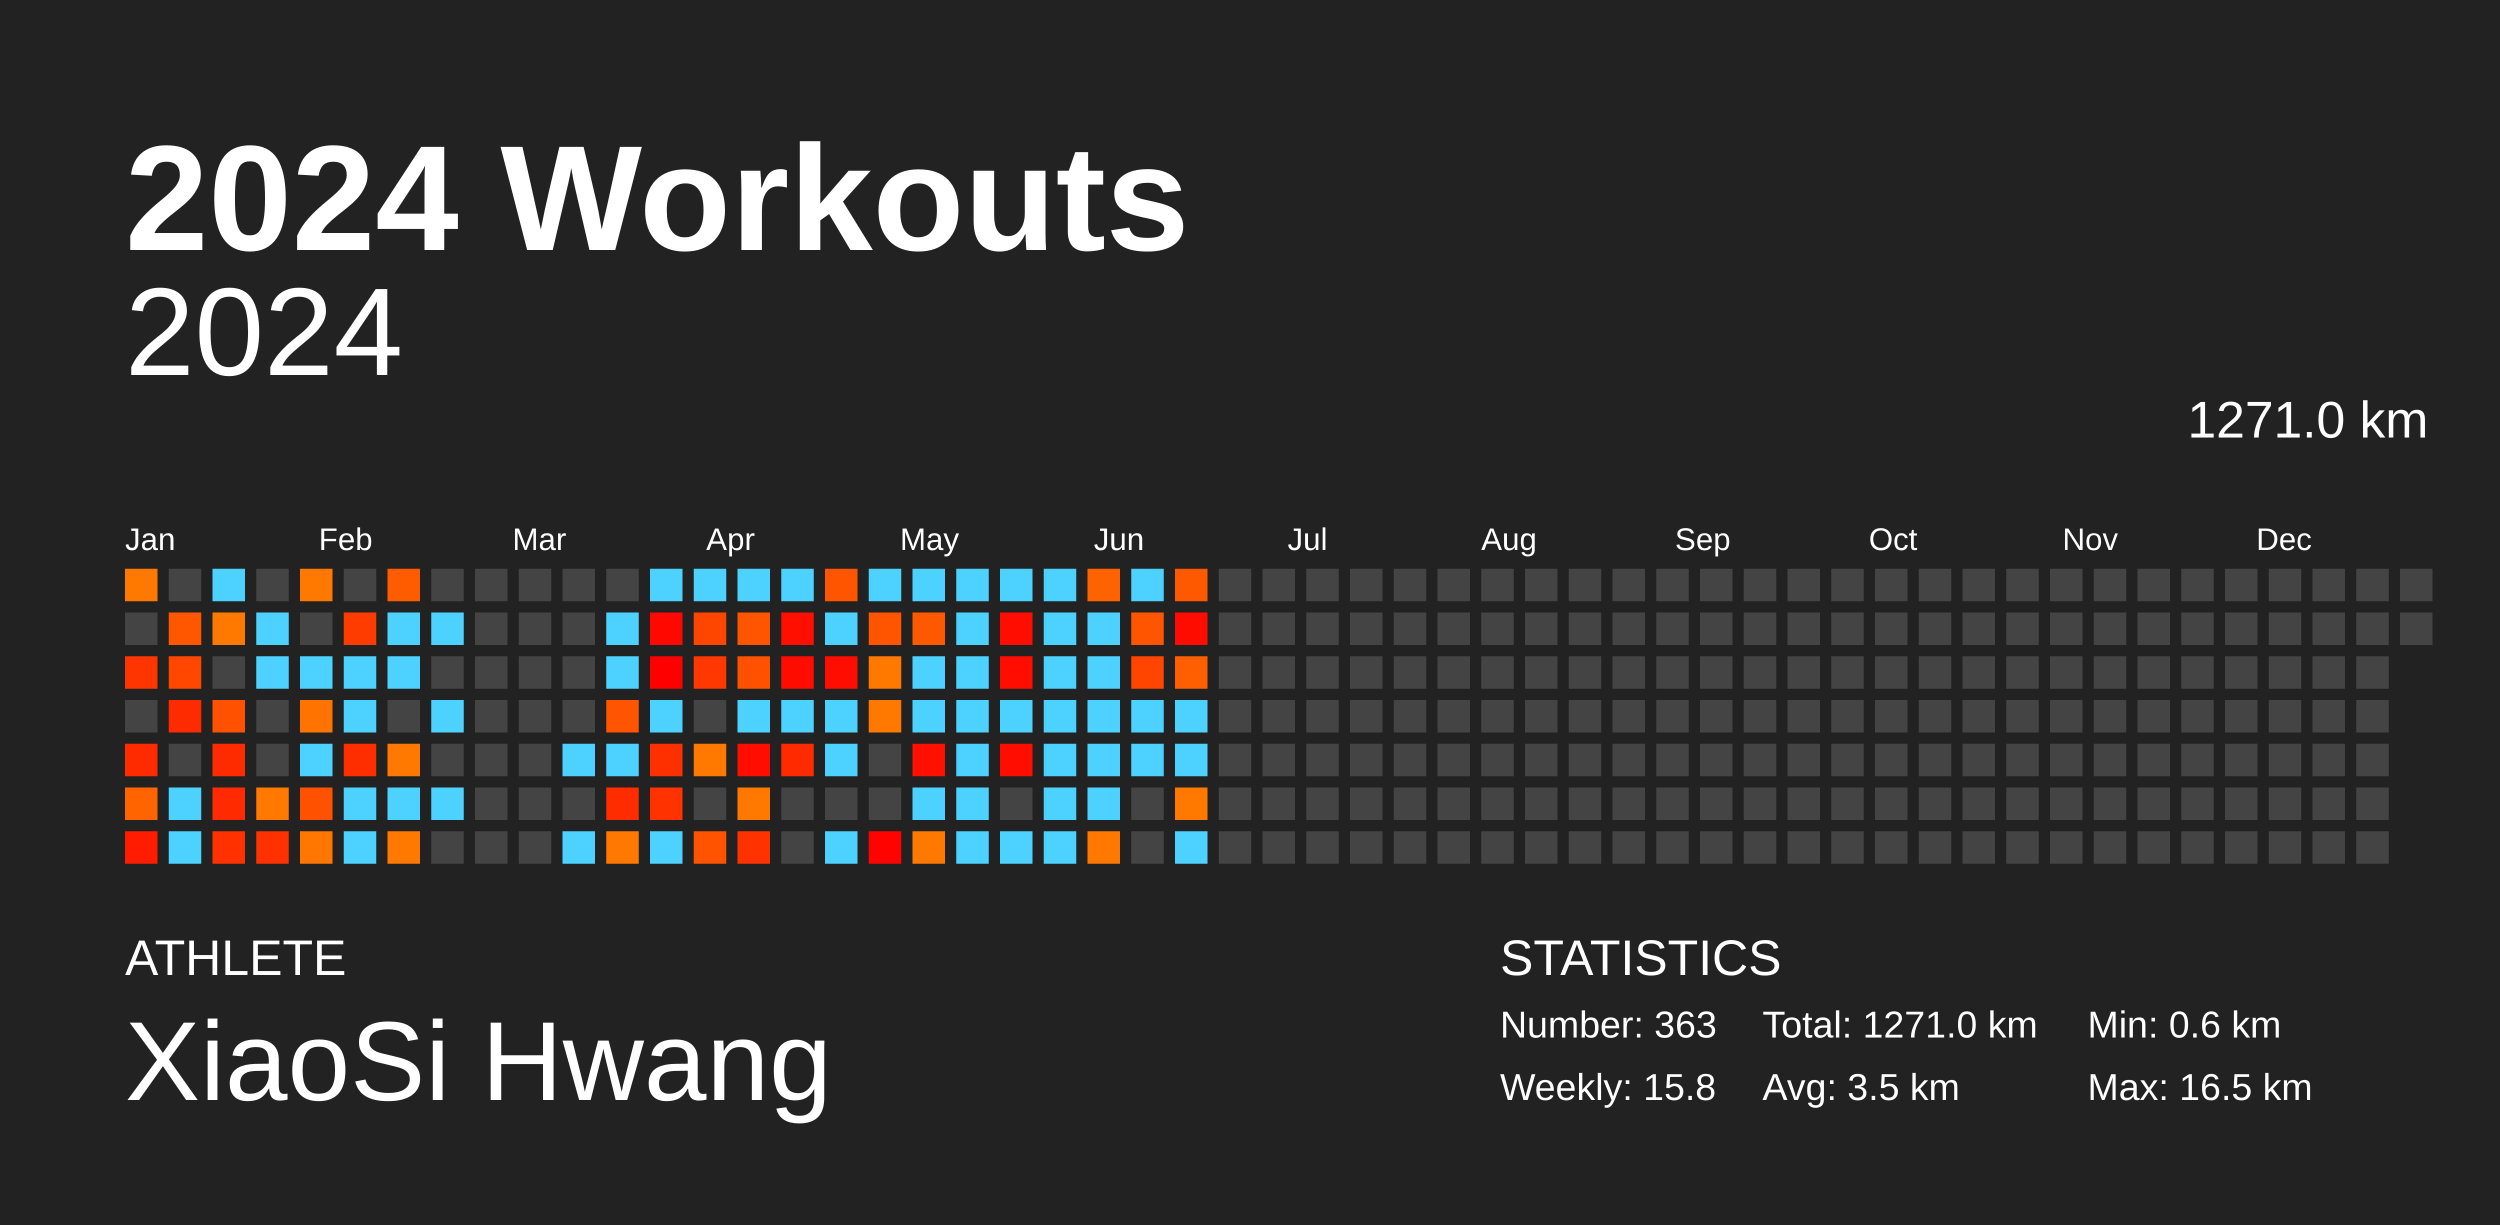
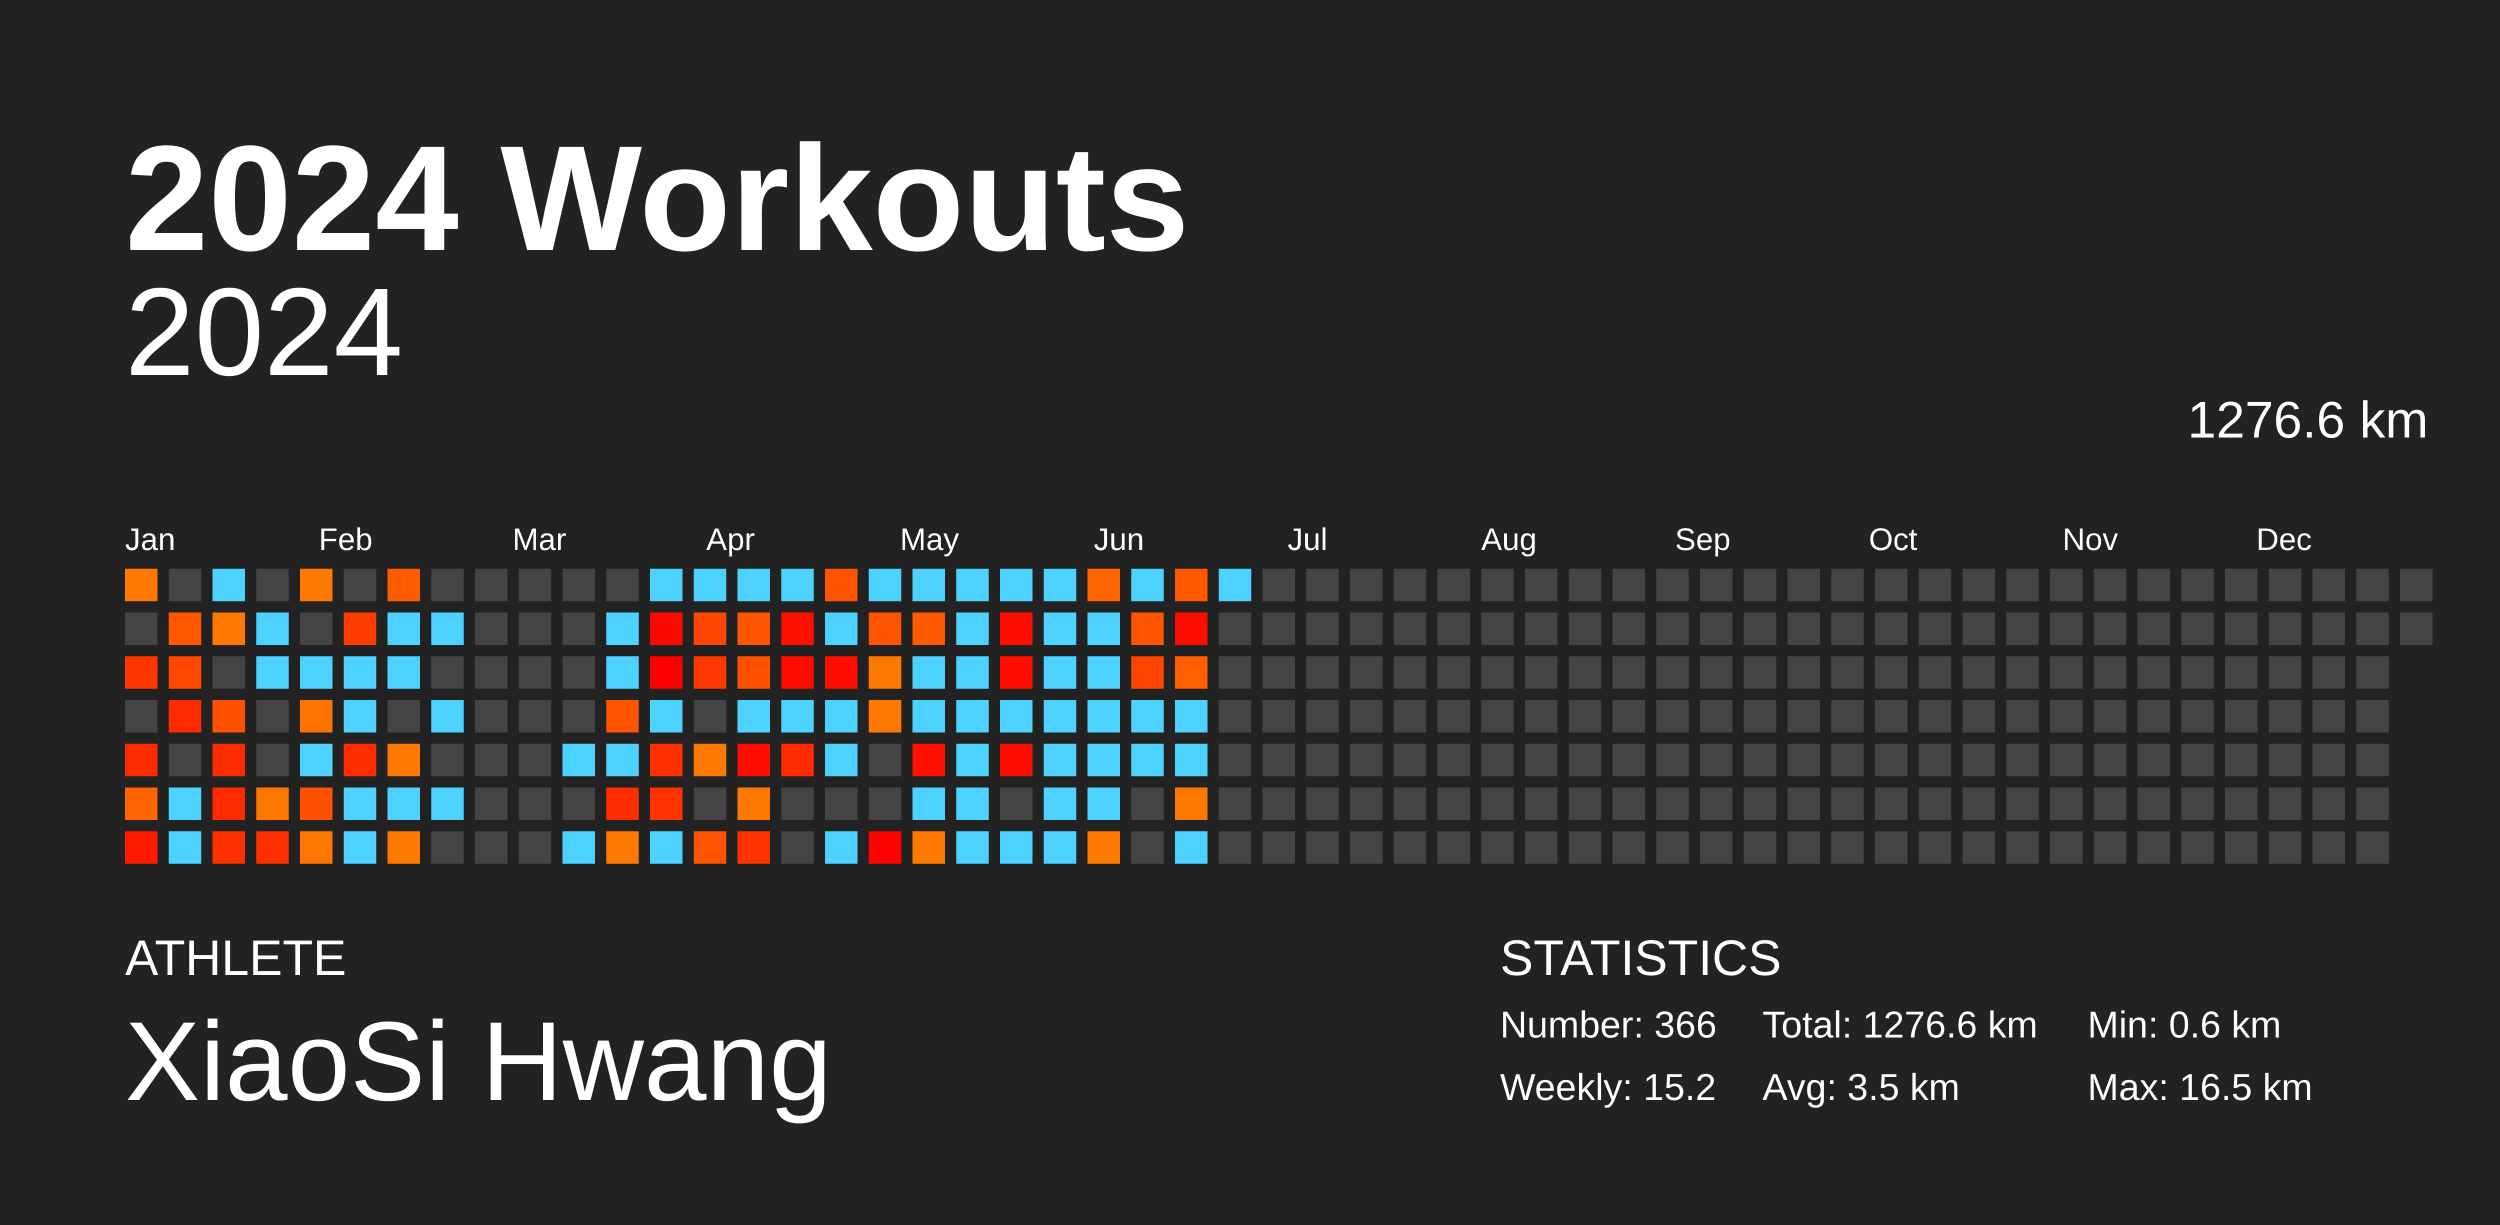
<svg xmlns="http://www.w3.org/2000/svg" baseProfile="full" height="98mm" version="1.1" viewBox="0,0,200,98" width="200mm">
  <defs />
  <rect fill="#222222" height="98" width="200" x="0" y="0" />
  <text fill="#FFFFFF" style="font-size:12px; font-family:Arial; font-weight:bold;" x="10" y="20">2024 Workouts</text>
  <text fill="#FFFFFF" style="font-size:4px; font-family:Arial" x="10" y="78">ATHLETE</text>
  <text fill="#FFFFFF" style="font-size:9px; font-family:Arial" x="10" y="88">XiaoSi Hwang</text>
  <text fill="#FFFFFF" style="font-size:4px; font-family:Arial" x="120" y="78">STATISTICS</text>
-   <text fill="#FFFFFF" style="font-size:3px; font-family:Arial" x="120" y="83">Number: 363</text>
-   <text fill="#FFFFFF" style="font-size:3px; font-family:Arial" x="120" y="88">Weekly: 15.8</text>
-   <text fill="#FFFFFF" style="font-size:3px; font-family:Arial" x="141" y="83">Total: 1271.0 km</text>
+   <text fill="#FFFFFF" style="font-size:3px; font-family:Arial" x="120" y="83">Number: 366</text>
+   <text fill="#FFFFFF" style="font-size:3px; font-family:Arial" x="120" y="88">Weekly: 15.2</text>
+   <text fill="#FFFFFF" style="font-size:3px; font-family:Arial" x="141" y="83">Total: 1276.6 km</text>
  <text fill="#FFFFFF" style="font-size:3px; font-family:Arial" x="141" y="88">Avg: 3.5 km</text>
  <text fill="#FFFFFF" style="font-size:3px; font-family:Arial" x="167" y="83">Min: 0.6 km</text>
  <text fill="#FFFFFF" style="font-size:3px; font-family:Arial" x="167" y="88">Max: 16.5 km</text>
  <text alignment-baseline="hanging" fill="#FFFFFF" style="font-size:10.0px; font-family:Arial;" x="10" y="30">2024</text>
-   <text alignment-baseline="hanging" fill="#FFFFFF" style="font-size:4.125px; font-family:Arial;" x="175" y="35">1271.0 km</text>
+   <text alignment-baseline="hanging" fill="#FFFFFF" style="font-size:4.125px; font-family:Arial;" x="175" y="35">1276.6 km</text>
  <text fill="#FFFFFF" style="font-size:2.5px; font-family:Arial" x="10.0" y="44">Jan</text>
  <text fill="#FFFFFF" style="font-size:2.5px; font-family:Arial" x="25.5" y="44">Feb</text>
  <text fill="#FFFFFF" style="font-size:2.5px; font-family:Arial" x="41.0" y="44">Mar</text>
  <text fill="#FFFFFF" style="font-size:2.5px; font-family:Arial" x="56.5" y="44">Apr</text>
  <text fill="#FFFFFF" style="font-size:2.5px; font-family:Arial" x="72.0" y="44">May</text>
  <text fill="#FFFFFF" style="font-size:2.5px; font-family:Arial" x="87.5" y="44">Jun</text>
  <text fill="#FFFFFF" style="font-size:2.5px; font-family:Arial" x="103.0" y="44">Jul</text>
  <text fill="#FFFFFF" style="font-size:2.5px; font-family:Arial" x="118.5" y="44">Aug</text>
  <text fill="#FFFFFF" style="font-size:2.5px; font-family:Arial" x="134.0" y="44">Sep</text>
  <text fill="#FFFFFF" style="font-size:2.5px; font-family:Arial" x="149.5" y="44">Oct</text>
  <text fill="#FFFFFF" style="font-size:2.5px; font-family:Arial" x="165.0" y="44">Nov</text>
  <text fill="#FFFFFF" style="font-size:2.5px; font-family:Arial" x="180.5" y="44">Dec</text>
  <rect fill="#ff7900" height="2.6" width="2.6" x="10.0" y="45.5" />
  <rect fill="#444444" height="2.6" width="2.6" x="10.0" y="49.0" />
  <rect fill="#ff3500" height="2.6" width="2.6" x="10.0" y="52.5" />
  <rect fill="#444444" height="2.6" width="2.6" x="10.0" y="56.0" />
  <rect fill="#ff2b00" height="2.6" width="2.6" x="10.0" y="59.5" />
  <rect fill="#ff6400" height="2.6" width="2.6" x="10.0" y="63.0" />
  <rect fill="#ff1c00" height="2.6" width="2.6" x="10.0" y="66.5" />
  <rect fill="#444444" height="2.6" width="2.6" x="13.5" y="45.5" />
  <rect fill="#ff5600" height="2.6" width="2.6" x="13.5" y="49.0" />
  <rect fill="#ff4700" height="2.6" width="2.6" x="13.5" y="52.5" />
  <rect fill="#ff2b00" height="2.6" width="2.6" x="13.5" y="56.0" />
  <rect fill="#444444" height="2.6" width="2.6" x="13.5" y="59.5" />
  <rect fill="#4dd2ff" height="2.6" width="2.6" x="13.5" y="63.0" />
  <rect fill="#4dd2ff" height="2.6" width="2.6" x="13.5" y="66.5" />
  <rect fill="#4dd2ff" height="2.6" width="2.6" x="17.0" y="45.5" />
  <rect fill="#ff7900" height="2.6" width="2.6" x="17.0" y="49.0" />
  <rect fill="#444444" height="2.6" width="2.6" x="17.0" y="52.5" />
  <rect fill="#ff5100" height="2.6" width="2.6" x="17.0" y="56.0" />
  <rect fill="#ff2b00" height="2.6" width="2.6" x="17.0" y="59.5" />
  <rect fill="#ff2a00" height="2.6" width="2.6" x="17.0" y="63.0" />
  <rect fill="#ff3100" height="2.6" width="2.6" x="17.0" y="66.5" />
  <rect fill="#444444" height="2.6" width="2.6" x="20.5" y="45.5" />
  <rect fill="#4dd2ff" height="2.6" width="2.6" x="20.5" y="49.0" />
  <rect fill="#4dd2ff" height="2.6" width="2.6" x="20.5" y="52.5" />
  <rect fill="#444444" height="2.6" width="2.6" x="20.5" y="56.0" />
  <rect fill="#444444" height="2.6" width="2.6" x="20.5" y="59.5" />
  <rect fill="#ff7800" height="2.6" width="2.6" x="20.5" y="63.0" />
  <rect fill="#ff3100" height="2.6" width="2.6" x="20.5" y="66.5" />
  <rect fill="#ff7900" height="2.6" width="2.6" x="24.0" y="45.5" />
  <rect fill="#444444" height="2.6" width="2.6" x="24.0" y="49.0" />
  <rect fill="#4dd2ff" height="2.6" width="2.6" x="24.0" y="52.5" />
  <rect fill="#ff7300" height="2.6" width="2.6" x="24.0" y="56.0" />
  <rect fill="#4dd2ff" height="2.6" width="2.6" x="24.0" y="59.5" />
  <rect fill="#ff5100" height="2.6" width="2.6" x="24.0" y="63.0" />
  <rect fill="#ff7700" height="2.6" width="2.6" x="24.0" y="66.5" />
  <rect fill="#444444" height="2.6" width="2.6" x="27.5" y="45.5" />
  <rect fill="#ff3c00" height="2.6" width="2.6" x="27.5" y="49.0" />
  <rect fill="#4dd2ff" height="2.6" width="2.6" x="27.5" y="52.5" />
  <rect fill="#4dd2ff" height="2.6" width="2.6" x="27.5" y="56.0" />
  <rect fill="#ff2e00" height="2.6" width="2.6" x="27.5" y="59.5" />
  <rect fill="#4dd2ff" height="2.6" width="2.6" x="27.5" y="63.0" />
  <rect fill="#4dd2ff" height="2.6" width="2.6" x="27.5" y="66.5" />
  <rect fill="#ff5c00" height="2.6" width="2.6" x="31.0" y="45.5" />
  <rect fill="#4dd2ff" height="2.6" width="2.6" x="31.0" y="49.0" />
  <rect fill="#4dd2ff" height="2.6" width="2.6" x="31.0" y="52.5" />
  <rect fill="#444444" height="2.6" width="2.6" x="31.0" y="56.0" />
  <rect fill="#ff7900" height="2.6" width="2.6" x="31.0" y="59.5" />
  <rect fill="#4dd2ff" height="2.6" width="2.6" x="31.0" y="63.0" />
  <rect fill="#ff7900" height="2.6" width="2.6" x="31.0" y="66.5" />
  <rect fill="#444444" height="2.6" width="2.6" x="34.5" y="45.5" />
  <rect fill="#4dd2ff" height="2.6" width="2.6" x="34.5" y="49.0" />
  <rect fill="#444444" height="2.6" width="2.6" x="34.5" y="52.5" />
  <rect fill="#4dd2ff" height="2.6" width="2.6" x="34.5" y="56.0" />
  <rect fill="#444444" height="2.6" width="2.6" x="34.5" y="59.5" />
  <rect fill="#4dd2ff" height="2.6" width="2.6" x="34.5" y="63.0" />
  <rect fill="#444444" height="2.6" width="2.6" x="34.5" y="66.5" />
  <rect fill="#444444" height="2.6" width="2.6" x="38.0" y="45.5" />
  <rect fill="#444444" height="2.6" width="2.6" x="38.0" y="49.0" />
  <rect fill="#444444" height="2.6" width="2.6" x="38.0" y="52.5" />
  <rect fill="#444444" height="2.6" width="2.6" x="38.0" y="56.0" />
  <rect fill="#444444" height="2.6" width="2.6" x="38.0" y="59.5" />
  <rect fill="#444444" height="2.6" width="2.6" x="38.0" y="63.0" />
  <rect fill="#444444" height="2.6" width="2.6" x="38.0" y="66.5" />
  <rect fill="#444444" height="2.6" width="2.6" x="41.5" y="45.5" />
  <rect fill="#444444" height="2.6" width="2.6" x="41.5" y="49.0" />
  <rect fill="#444444" height="2.6" width="2.6" x="41.5" y="52.5" />
  <rect fill="#444444" height="2.6" width="2.6" x="41.5" y="56.0" />
  <rect fill="#444444" height="2.6" width="2.6" x="41.5" y="59.5" />
  <rect fill="#444444" height="2.6" width="2.6" x="41.5" y="63.0" />
  <rect fill="#444444" height="2.6" width="2.6" x="41.5" y="66.5" />
  <rect fill="#444444" height="2.6" width="2.6" x="45.0" y="45.5" />
  <rect fill="#444444" height="2.6" width="2.6" x="45.0" y="49.0" />
  <rect fill="#444444" height="2.6" width="2.6" x="45.0" y="52.5" />
  <rect fill="#444444" height="2.6" width="2.6" x="45.0" y="56.0" />
  <rect fill="#4dd2ff" height="2.6" width="2.6" x="45.0" y="59.5" />
  <rect fill="#444444" height="2.6" width="2.6" x="45.0" y="63.0" />
  <rect fill="#4dd2ff" height="2.6" width="2.6" x="45.0" y="66.5" />
  <rect fill="#444444" height="2.6" width="2.6" x="48.5" y="45.5" />
  <rect fill="#4dd2ff" height="2.6" width="2.6" x="48.5" y="49.0" />
  <rect fill="#4dd2ff" height="2.6" width="2.6" x="48.5" y="52.5" />
  <rect fill="#ff5400" height="2.6" width="2.6" x="48.5" y="56.0" />
  <rect fill="#4dd2ff" height="2.6" width="2.6" x="48.5" y="59.5" />
  <rect fill="#ff2c00" height="2.6" width="2.6" x="48.5" y="63.0" />
  <rect fill="#ff7900" height="2.6" width="2.6" x="48.5" y="66.5" />
  <rect fill="#4dd2ff" height="2.6" width="2.6" x="52.0" y="45.5" />
  <rect fill="#ff0800" height="2.6" width="2.6" x="52.0" y="49.0" />
  <rect fill="#ff0000" height="2.6" width="2.6" x="52.0" y="52.5" />
  <rect fill="#4dd2ff" height="2.6" width="2.6" x="52.0" y="56.0" />
  <rect fill="#ff3000" height="2.6" width="2.6" x="52.0" y="59.5" />
  <rect fill="#ff3200" height="2.6" width="2.6" x="52.0" y="63.0" />
  <rect fill="#4dd2ff" height="2.6" width="2.6" x="52.0" y="66.5" />
  <rect fill="#4dd2ff" height="2.6" width="2.6" x="55.5" y="45.5" />
  <rect fill="#ff4600" height="2.6" width="2.6" x="55.5" y="49.0" />
  <rect fill="#ff3700" height="2.6" width="2.6" x="55.5" y="52.5" />
  <rect fill="#444444" height="2.6" width="2.6" x="55.5" y="56.0" />
  <rect fill="#ff7900" height="2.6" width="2.6" x="55.5" y="59.5" />
  <rect fill="#444444" height="2.6" width="2.6" x="55.5" y="63.0" />
  <rect fill="#ff5300" height="2.6" width="2.6" x="55.5" y="66.5" />
  <rect fill="#4dd2ff" height="2.6" width="2.6" x="59.0" y="45.5" />
  <rect fill="#ff5400" height="2.6" width="2.6" x="59.0" y="49.0" />
  <rect fill="#ff5100" height="2.6" width="2.6" x="59.0" y="52.5" />
  <rect fill="#4dd2ff" height="2.6" width="2.6" x="59.0" y="56.0" />
  <rect fill="#ff0d00" height="2.6" width="2.6" x="59.0" y="59.5" />
  <rect fill="#ff7900" height="2.6" width="2.6" x="59.0" y="63.0" />
  <rect fill="#ff3200" height="2.6" width="2.6" x="59.0" y="66.5" />
  <rect fill="#4dd2ff" height="2.6" width="2.6" x="62.5" y="45.5" />
  <rect fill="#ff0f00" height="2.6" width="2.6" x="62.5" y="49.0" />
  <rect fill="#ff0c00" height="2.6" width="2.6" x="62.5" y="52.5" />
  <rect fill="#4dd2ff" height="2.6" width="2.6" x="62.5" y="56.0" />
  <rect fill="#ff2a00" height="2.6" width="2.6" x="62.5" y="59.5" />
  <rect fill="#444444" height="2.6" width="2.6" x="62.5" y="63.0" />
  <rect fill="#444444" height="2.6" width="2.6" x="62.5" y="66.5" />
  <rect fill="#ff5500" height="2.6" width="2.6" x="66.0" y="45.5" />
  <rect fill="#4dd2ff" height="2.6" width="2.6" x="66.0" y="49.0" />
  <rect fill="#ff0d00" height="2.6" width="2.6" x="66.0" y="52.5" />
  <rect fill="#4dd2ff" height="2.6" width="2.6" x="66.0" y="56.0" />
  <rect fill="#4dd2ff" height="2.6" width="2.6" x="66.0" y="59.5" />
  <rect fill="#444444" height="2.6" width="2.6" x="66.0" y="63.0" />
  <rect fill="#4dd2ff" height="2.6" width="2.6" x="66.0" y="66.5" />
  <rect fill="#4dd2ff" height="2.6" width="2.6" x="69.5" y="45.5" />
  <rect fill="#ff5400" height="2.6" width="2.6" x="69.5" y="49.0" />
  <rect fill="#ff7800" height="2.6" width="2.6" x="69.5" y="52.5" />
  <rect fill="#ff7900" height="2.6" width="2.6" x="69.5" y="56.0" />
  <rect fill="#444444" height="2.6" width="2.6" x="69.5" y="59.5" />
  <rect fill="#444444" height="2.6" width="2.6" x="69.5" y="63.0" />
  <rect fill="#ff0300" height="2.6" width="2.6" x="69.5" y="66.5" />
  <rect fill="#4dd2ff" height="2.6" width="2.6" x="73.0" y="45.5" />
  <rect fill="#ff5900" height="2.6" width="2.6" x="73.0" y="49.0" />
  <rect fill="#4dd2ff" height="2.6" width="2.6" x="73.0" y="52.5" />
  <rect fill="#4dd2ff" height="2.6" width="2.6" x="73.0" y="56.0" />
  <rect fill="#ff1000" height="2.6" width="2.6" x="73.0" y="59.5" />
  <rect fill="#4dd2ff" height="2.6" width="2.6" x="73.0" y="63.0" />
  <rect fill="#ff7900" height="2.6" width="2.6" x="73.0" y="66.5" />
  <rect fill="#4dd2ff" height="2.6" width="2.6" x="76.5" y="45.5" />
  <rect fill="#4dd2ff" height="2.6" width="2.6" x="76.5" y="49.0" />
  <rect fill="#4dd2ff" height="2.6" width="2.6" x="76.5" y="52.5" />
  <rect fill="#4dd2ff" height="2.6" width="2.6" x="76.5" y="56.0" />
  <rect fill="#4dd2ff" height="2.6" width="2.6" x="76.5" y="59.5" />
  <rect fill="#4dd2ff" height="2.6" width="2.6" x="76.5" y="63.0" />
  <rect fill="#4dd2ff" height="2.6" width="2.6" x="76.5" y="66.5" />
  <rect fill="#4dd2ff" height="2.6" width="2.6" x="80.0" y="45.5" />
  <rect fill="#ff0d00" height="2.6" width="2.6" x="80.0" y="49.0" />
  <rect fill="#ff0e00" height="2.6" width="2.6" x="80.0" y="52.5" />
  <rect fill="#4dd2ff" height="2.6" width="2.6" x="80.0" y="56.0" />
  <rect fill="#ff0e00" height="2.6" width="2.6" x="80.0" y="59.5" />
  <rect fill="#444444" height="2.6" width="2.6" x="80.0" y="63.0" />
  <rect fill="#4dd2ff" height="2.6" width="2.6" x="80.0" y="66.5" />
  <rect fill="#4dd2ff" height="2.6" width="2.6" x="83.5" y="45.5" />
  <rect fill="#4dd2ff" height="2.6" width="2.6" x="83.5" y="49.0" />
  <rect fill="#4dd2ff" height="2.6" width="2.6" x="83.5" y="52.5" />
  <rect fill="#4dd2ff" height="2.6" width="2.6" x="83.5" y="56.0" />
  <rect fill="#4dd2ff" height="2.6" width="2.6" x="83.5" y="59.5" />
  <rect fill="#4dd2ff" height="2.6" width="2.6" x="83.5" y="63.0" />
  <rect fill="#4dd2ff" height="2.6" width="2.6" x="83.5" y="66.5" />
  <rect fill="#ff6300" height="2.6" width="2.6" x="87.0" y="45.5" />
  <rect fill="#4dd2ff" height="2.6" width="2.6" x="87.0" y="49.0" />
  <rect fill="#4dd2ff" height="2.6" width="2.6" x="87.0" y="52.5" />
  <rect fill="#4dd2ff" height="2.6" width="2.6" x="87.0" y="56.0" />
  <rect fill="#4dd2ff" height="2.6" width="2.6" x="87.0" y="59.5" />
  <rect fill="#4dd2ff" height="2.6" width="2.6" x="87.0" y="63.0" />
  <rect fill="#ff7900" height="2.6" width="2.6" x="87.0" y="66.5" />
  <rect fill="#4dd2ff" height="2.6" width="2.6" x="90.5" y="45.5" />
  <rect fill="#ff5500" height="2.6" width="2.6" x="90.5" y="49.0" />
  <rect fill="#ff4500" height="2.6" width="2.6" x="90.5" y="52.5" />
  <rect fill="#4dd2ff" height="2.6" width="2.6" x="90.5" y="56.0" />
  <rect fill="#4dd2ff" height="2.6" width="2.6" x="90.5" y="59.5" />
  <rect fill="#444444" height="2.6" width="2.6" x="90.5" y="63.0" />
  <rect fill="#444444" height="2.6" width="2.6" x="90.5" y="66.5" />
  <rect fill="#ff5900" height="2.6" width="2.6" x="94.0" y="45.5" />
  <rect fill="#ff0c00" height="2.6" width="2.6" x="94.0" y="49.0" />
  <rect fill="#ff5f00" height="2.6" width="2.6" x="94.0" y="52.5" />
  <rect fill="#4dd2ff" height="2.6" width="2.6" x="94.0" y="56.0" />
  <rect fill="#4dd2ff" height="2.6" width="2.6" x="94.0" y="59.5" />
  <rect fill="#ff7900" height="2.6" width="2.6" x="94.0" y="63.0" />
  <rect fill="#4dd2ff" height="2.6" width="2.6" x="94.0" y="66.5" />
-   <rect fill="#444444" height="2.6" width="2.6" x="97.5" y="45.5" />
+   <rect fill="#4dd2ff" height="2.6" width="2.6" x="97.5" y="45.5" />
  <rect fill="#444444" height="2.6" width="2.6" x="97.5" y="49.0" />
  <rect fill="#444444" height="2.6" width="2.6" x="97.5" y="52.5" />
  <rect fill="#444444" height="2.6" width="2.6" x="97.5" y="56.0" />
  <rect fill="#444444" height="2.6" width="2.6" x="97.5" y="59.5" />
  <rect fill="#444444" height="2.6" width="2.6" x="97.5" y="63.0" />
  <rect fill="#444444" height="2.6" width="2.6" x="97.5" y="66.5" />
  <rect fill="#444444" height="2.6" width="2.6" x="101.0" y="45.5" />
  <rect fill="#444444" height="2.6" width="2.6" x="101.0" y="49.0" />
  <rect fill="#444444" height="2.6" width="2.6" x="101.0" y="52.5" />
  <rect fill="#444444" height="2.6" width="2.6" x="101.0" y="56.0" />
  <rect fill="#444444" height="2.6" width="2.6" x="101.0" y="59.5" />
  <rect fill="#444444" height="2.6" width="2.6" x="101.0" y="63.0" />
  <rect fill="#444444" height="2.6" width="2.6" x="101.0" y="66.5" />
  <rect fill="#444444" height="2.6" width="2.6" x="104.5" y="45.5" />
  <rect fill="#444444" height="2.6" width="2.6" x="104.5" y="49.0" />
  <rect fill="#444444" height="2.6" width="2.6" x="104.5" y="52.5" />
  <rect fill="#444444" height="2.6" width="2.6" x="104.5" y="56.0" />
  <rect fill="#444444" height="2.6" width="2.6" x="104.5" y="59.5" />
  <rect fill="#444444" height="2.6" width="2.6" x="104.5" y="63.0" />
  <rect fill="#444444" height="2.6" width="2.6" x="104.5" y="66.5" />
  <rect fill="#444444" height="2.6" width="2.6" x="108.0" y="45.5" />
  <rect fill="#444444" height="2.6" width="2.6" x="108.0" y="49.0" />
  <rect fill="#444444" height="2.6" width="2.6" x="108.0" y="52.5" />
  <rect fill="#444444" height="2.6" width="2.6" x="108.0" y="56.0" />
  <rect fill="#444444" height="2.6" width="2.6" x="108.0" y="59.5" />
  <rect fill="#444444" height="2.6" width="2.6" x="108.0" y="63.0" />
  <rect fill="#444444" height="2.6" width="2.6" x="108.0" y="66.5" />
  <rect fill="#444444" height="2.6" width="2.6" x="111.5" y="45.5" />
  <rect fill="#444444" height="2.6" width="2.6" x="111.5" y="49.0" />
  <rect fill="#444444" height="2.6" width="2.6" x="111.5" y="52.5" />
  <rect fill="#444444" height="2.6" width="2.6" x="111.5" y="56.0" />
  <rect fill="#444444" height="2.6" width="2.6" x="111.5" y="59.5" />
  <rect fill="#444444" height="2.6" width="2.6" x="111.5" y="63.0" />
  <rect fill="#444444" height="2.6" width="2.6" x="111.5" y="66.5" />
  <rect fill="#444444" height="2.6" width="2.6" x="115.0" y="45.5" />
  <rect fill="#444444" height="2.6" width="2.6" x="115.0" y="49.0" />
  <rect fill="#444444" height="2.6" width="2.6" x="115.0" y="52.5" />
  <rect fill="#444444" height="2.6" width="2.6" x="115.0" y="56.0" />
  <rect fill="#444444" height="2.6" width="2.6" x="115.0" y="59.5" />
  <rect fill="#444444" height="2.6" width="2.6" x="115.0" y="63.0" />
  <rect fill="#444444" height="2.6" width="2.6" x="115.0" y="66.5" />
  <rect fill="#444444" height="2.6" width="2.6" x="118.5" y="45.5" />
  <rect fill="#444444" height="2.6" width="2.6" x="118.5" y="49.0" />
  <rect fill="#444444" height="2.6" width="2.6" x="118.5" y="52.5" />
  <rect fill="#444444" height="2.6" width="2.6" x="118.5" y="56.0" />
  <rect fill="#444444" height="2.6" width="2.6" x="118.5" y="59.5" />
  <rect fill="#444444" height="2.6" width="2.6" x="118.5" y="63.0" />
  <rect fill="#444444" height="2.6" width="2.6" x="118.5" y="66.5" />
  <rect fill="#444444" height="2.6" width="2.6" x="122.0" y="45.5" />
  <rect fill="#444444" height="2.6" width="2.6" x="122.0" y="49.0" />
  <rect fill="#444444" height="2.6" width="2.6" x="122.0" y="52.5" />
  <rect fill="#444444" height="2.6" width="2.6" x="122.0" y="56.0" />
  <rect fill="#444444" height="2.6" width="2.6" x="122.0" y="59.5" />
  <rect fill="#444444" height="2.6" width="2.6" x="122.0" y="63.0" />
  <rect fill="#444444" height="2.6" width="2.6" x="122.0" y="66.5" />
  <rect fill="#444444" height="2.6" width="2.6" x="125.5" y="45.5" />
  <rect fill="#444444" height="2.6" width="2.6" x="125.5" y="49.0" />
  <rect fill="#444444" height="2.6" width="2.6" x="125.5" y="52.5" />
  <rect fill="#444444" height="2.6" width="2.6" x="125.5" y="56.0" />
  <rect fill="#444444" height="2.6" width="2.6" x="125.5" y="59.5" />
  <rect fill="#444444" height="2.6" width="2.6" x="125.5" y="63.0" />
  <rect fill="#444444" height="2.6" width="2.6" x="125.5" y="66.5" />
  <rect fill="#444444" height="2.6" width="2.6" x="129.0" y="45.5" />
  <rect fill="#444444" height="2.6" width="2.6" x="129.0" y="49.0" />
  <rect fill="#444444" height="2.6" width="2.6" x="129.0" y="52.5" />
  <rect fill="#444444" height="2.6" width="2.6" x="129.0" y="56.0" />
  <rect fill="#444444" height="2.6" width="2.6" x="129.0" y="59.5" />
  <rect fill="#444444" height="2.6" width="2.6" x="129.0" y="63.0" />
  <rect fill="#444444" height="2.6" width="2.6" x="129.0" y="66.5" />
  <rect fill="#444444" height="2.6" width="2.6" x="132.5" y="45.5" />
  <rect fill="#444444" height="2.6" width="2.6" x="132.5" y="49.0" />
  <rect fill="#444444" height="2.6" width="2.6" x="132.5" y="52.5" />
  <rect fill="#444444" height="2.6" width="2.6" x="132.5" y="56.0" />
  <rect fill="#444444" height="2.6" width="2.6" x="132.5" y="59.5" />
  <rect fill="#444444" height="2.6" width="2.6" x="132.5" y="63.0" />
  <rect fill="#444444" height="2.6" width="2.6" x="132.5" y="66.5" />
  <rect fill="#444444" height="2.6" width="2.6" x="136.0" y="45.5" />
  <rect fill="#444444" height="2.6" width="2.6" x="136.0" y="49.0" />
  <rect fill="#444444" height="2.6" width="2.6" x="136.0" y="52.5" />
  <rect fill="#444444" height="2.6" width="2.6" x="136.0" y="56.0" />
  <rect fill="#444444" height="2.6" width="2.6" x="136.0" y="59.5" />
  <rect fill="#444444" height="2.6" width="2.6" x="136.0" y="63.0" />
  <rect fill="#444444" height="2.6" width="2.6" x="136.0" y="66.5" />
  <rect fill="#444444" height="2.6" width="2.6" x="139.5" y="45.5" />
  <rect fill="#444444" height="2.6" width="2.6" x="139.5" y="49.0" />
  <rect fill="#444444" height="2.6" width="2.6" x="139.5" y="52.5" />
  <rect fill="#444444" height="2.6" width="2.6" x="139.5" y="56.0" />
  <rect fill="#444444" height="2.6" width="2.6" x="139.5" y="59.5" />
  <rect fill="#444444" height="2.6" width="2.6" x="139.5" y="63.0" />
  <rect fill="#444444" height="2.6" width="2.6" x="139.5" y="66.5" />
  <rect fill="#444444" height="2.6" width="2.6" x="143.0" y="45.5" />
  <rect fill="#444444" height="2.6" width="2.6" x="143.0" y="49.0" />
  <rect fill="#444444" height="2.6" width="2.6" x="143.0" y="52.5" />
  <rect fill="#444444" height="2.6" width="2.6" x="143.0" y="56.0" />
  <rect fill="#444444" height="2.6" width="2.6" x="143.0" y="59.5" />
  <rect fill="#444444" height="2.6" width="2.6" x="143.0" y="63.0" />
  <rect fill="#444444" height="2.6" width="2.6" x="143.0" y="66.5" />
  <rect fill="#444444" height="2.6" width="2.6" x="146.5" y="45.5" />
  <rect fill="#444444" height="2.6" width="2.6" x="146.5" y="49.0" />
  <rect fill="#444444" height="2.6" width="2.6" x="146.5" y="52.5" />
  <rect fill="#444444" height="2.6" width="2.6" x="146.5" y="56.0" />
  <rect fill="#444444" height="2.6" width="2.6" x="146.5" y="59.5" />
  <rect fill="#444444" height="2.6" width="2.6" x="146.5" y="63.0" />
  <rect fill="#444444" height="2.6" width="2.6" x="146.5" y="66.5" />
  <rect fill="#444444" height="2.6" width="2.6" x="150.0" y="45.5" />
  <rect fill="#444444" height="2.6" width="2.6" x="150.0" y="49.0" />
  <rect fill="#444444" height="2.6" width="2.6" x="150.0" y="52.5" />
  <rect fill="#444444" height="2.6" width="2.6" x="150.0" y="56.0" />
  <rect fill="#444444" height="2.6" width="2.6" x="150.0" y="59.5" />
  <rect fill="#444444" height="2.6" width="2.6" x="150.0" y="63.0" />
  <rect fill="#444444" height="2.6" width="2.6" x="150.0" y="66.5" />
  <rect fill="#444444" height="2.6" width="2.6" x="153.5" y="45.5" />
  <rect fill="#444444" height="2.6" width="2.6" x="153.5" y="49.0" />
  <rect fill="#444444" height="2.6" width="2.6" x="153.5" y="52.5" />
  <rect fill="#444444" height="2.6" width="2.6" x="153.5" y="56.0" />
  <rect fill="#444444" height="2.6" width="2.6" x="153.5" y="59.5" />
  <rect fill="#444444" height="2.6" width="2.6" x="153.5" y="63.0" />
  <rect fill="#444444" height="2.6" width="2.6" x="153.5" y="66.5" />
  <rect fill="#444444" height="2.6" width="2.6" x="157.0" y="45.5" />
  <rect fill="#444444" height="2.6" width="2.6" x="157.0" y="49.0" />
  <rect fill="#444444" height="2.6" width="2.6" x="157.0" y="52.5" />
  <rect fill="#444444" height="2.6" width="2.6" x="157.0" y="56.0" />
  <rect fill="#444444" height="2.6" width="2.6" x="157.0" y="59.5" />
  <rect fill="#444444" height="2.6" width="2.6" x="157.0" y="63.0" />
  <rect fill="#444444" height="2.6" width="2.6" x="157.0" y="66.5" />
  <rect fill="#444444" height="2.6" width="2.6" x="160.5" y="45.5" />
  <rect fill="#444444" height="2.6" width="2.6" x="160.5" y="49.0" />
  <rect fill="#444444" height="2.6" width="2.6" x="160.5" y="52.5" />
  <rect fill="#444444" height="2.6" width="2.6" x="160.5" y="56.0" />
  <rect fill="#444444" height="2.6" width="2.6" x="160.5" y="59.5" />
  <rect fill="#444444" height="2.6" width="2.6" x="160.5" y="63.0" />
  <rect fill="#444444" height="2.6" width="2.6" x="160.5" y="66.5" />
  <rect fill="#444444" height="2.6" width="2.6" x="164.0" y="45.5" />
  <rect fill="#444444" height="2.6" width="2.6" x="164.0" y="49.0" />
  <rect fill="#444444" height="2.6" width="2.6" x="164.0" y="52.5" />
  <rect fill="#444444" height="2.6" width="2.6" x="164.0" y="56.0" />
  <rect fill="#444444" height="2.6" width="2.6" x="164.0" y="59.5" />
  <rect fill="#444444" height="2.6" width="2.6" x="164.0" y="63.0" />
  <rect fill="#444444" height="2.6" width="2.6" x="164.0" y="66.5" />
  <rect fill="#444444" height="2.6" width="2.6" x="167.5" y="45.5" />
  <rect fill="#444444" height="2.6" width="2.6" x="167.5" y="49.0" />
  <rect fill="#444444" height="2.6" width="2.6" x="167.5" y="52.5" />
  <rect fill="#444444" height="2.6" width="2.6" x="167.5" y="56.0" />
  <rect fill="#444444" height="2.6" width="2.6" x="167.5" y="59.5" />
  <rect fill="#444444" height="2.6" width="2.6" x="167.5" y="63.0" />
  <rect fill="#444444" height="2.6" width="2.6" x="167.5" y="66.5" />
  <rect fill="#444444" height="2.6" width="2.6" x="171.0" y="45.5" />
  <rect fill="#444444" height="2.6" width="2.6" x="171.0" y="49.0" />
  <rect fill="#444444" height="2.6" width="2.6" x="171.0" y="52.5" />
  <rect fill="#444444" height="2.6" width="2.6" x="171.0" y="56.0" />
  <rect fill="#444444" height="2.6" width="2.6" x="171.0" y="59.5" />
  <rect fill="#444444" height="2.6" width="2.6" x="171.0" y="63.0" />
  <rect fill="#444444" height="2.6" width="2.6" x="171.0" y="66.5" />
  <rect fill="#444444" height="2.6" width="2.6" x="174.5" y="45.5" />
  <rect fill="#444444" height="2.6" width="2.6" x="174.5" y="49.0" />
  <rect fill="#444444" height="2.6" width="2.6" x="174.5" y="52.5" />
  <rect fill="#444444" height="2.6" width="2.6" x="174.5" y="56.0" />
  <rect fill="#444444" height="2.6" width="2.6" x="174.5" y="59.5" />
  <rect fill="#444444" height="2.6" width="2.6" x="174.5" y="63.0" />
  <rect fill="#444444" height="2.6" width="2.6" x="174.5" y="66.5" />
  <rect fill="#444444" height="2.6" width="2.6" x="178.0" y="45.5" />
  <rect fill="#444444" height="2.6" width="2.6" x="178.0" y="49.0" />
  <rect fill="#444444" height="2.6" width="2.6" x="178.0" y="52.5" />
  <rect fill="#444444" height="2.6" width="2.6" x="178.0" y="56.0" />
  <rect fill="#444444" height="2.6" width="2.6" x="178.0" y="59.5" />
  <rect fill="#444444" height="2.6" width="2.6" x="178.0" y="63.0" />
  <rect fill="#444444" height="2.6" width="2.6" x="178.0" y="66.5" />
  <rect fill="#444444" height="2.6" width="2.6" x="181.5" y="45.5" />
  <rect fill="#444444" height="2.6" width="2.6" x="181.5" y="49.0" />
  <rect fill="#444444" height="2.6" width="2.6" x="181.5" y="52.5" />
  <rect fill="#444444" height="2.6" width="2.6" x="181.5" y="56.0" />
  <rect fill="#444444" height="2.6" width="2.6" x="181.5" y="59.5" />
  <rect fill="#444444" height="2.6" width="2.6" x="181.5" y="63.0" />
  <rect fill="#444444" height="2.6" width="2.6" x="181.5" y="66.5" />
  <rect fill="#444444" height="2.6" width="2.6" x="185.0" y="45.5" />
  <rect fill="#444444" height="2.6" width="2.6" x="185.0" y="49.0" />
  <rect fill="#444444" height="2.6" width="2.6" x="185.0" y="52.5" />
  <rect fill="#444444" height="2.6" width="2.6" x="185.0" y="56.0" />
  <rect fill="#444444" height="2.6" width="2.6" x="185.0" y="59.5" />
  <rect fill="#444444" height="2.6" width="2.6" x="185.0" y="63.0" />
  <rect fill="#444444" height="2.6" width="2.6" x="185.0" y="66.5" />
  <rect fill="#444444" height="2.6" width="2.6" x="188.5" y="45.5" />
  <rect fill="#444444" height="2.6" width="2.6" x="188.5" y="49.0" />
  <rect fill="#444444" height="2.6" width="2.6" x="188.5" y="52.5" />
  <rect fill="#444444" height="2.6" width="2.6" x="188.5" y="56.0" />
  <rect fill="#444444" height="2.6" width="2.6" x="188.5" y="59.5" />
  <rect fill="#444444" height="2.6" width="2.6" x="188.5" y="63.0" />
  <rect fill="#444444" height="2.6" width="2.6" x="188.5" y="66.5" />
  <rect fill="#444444" height="2.6" width="2.6" x="192.0" y="45.5" />
  <rect fill="#444444" height="2.6" width="2.6" x="192.0" y="49.0" />
</svg>
